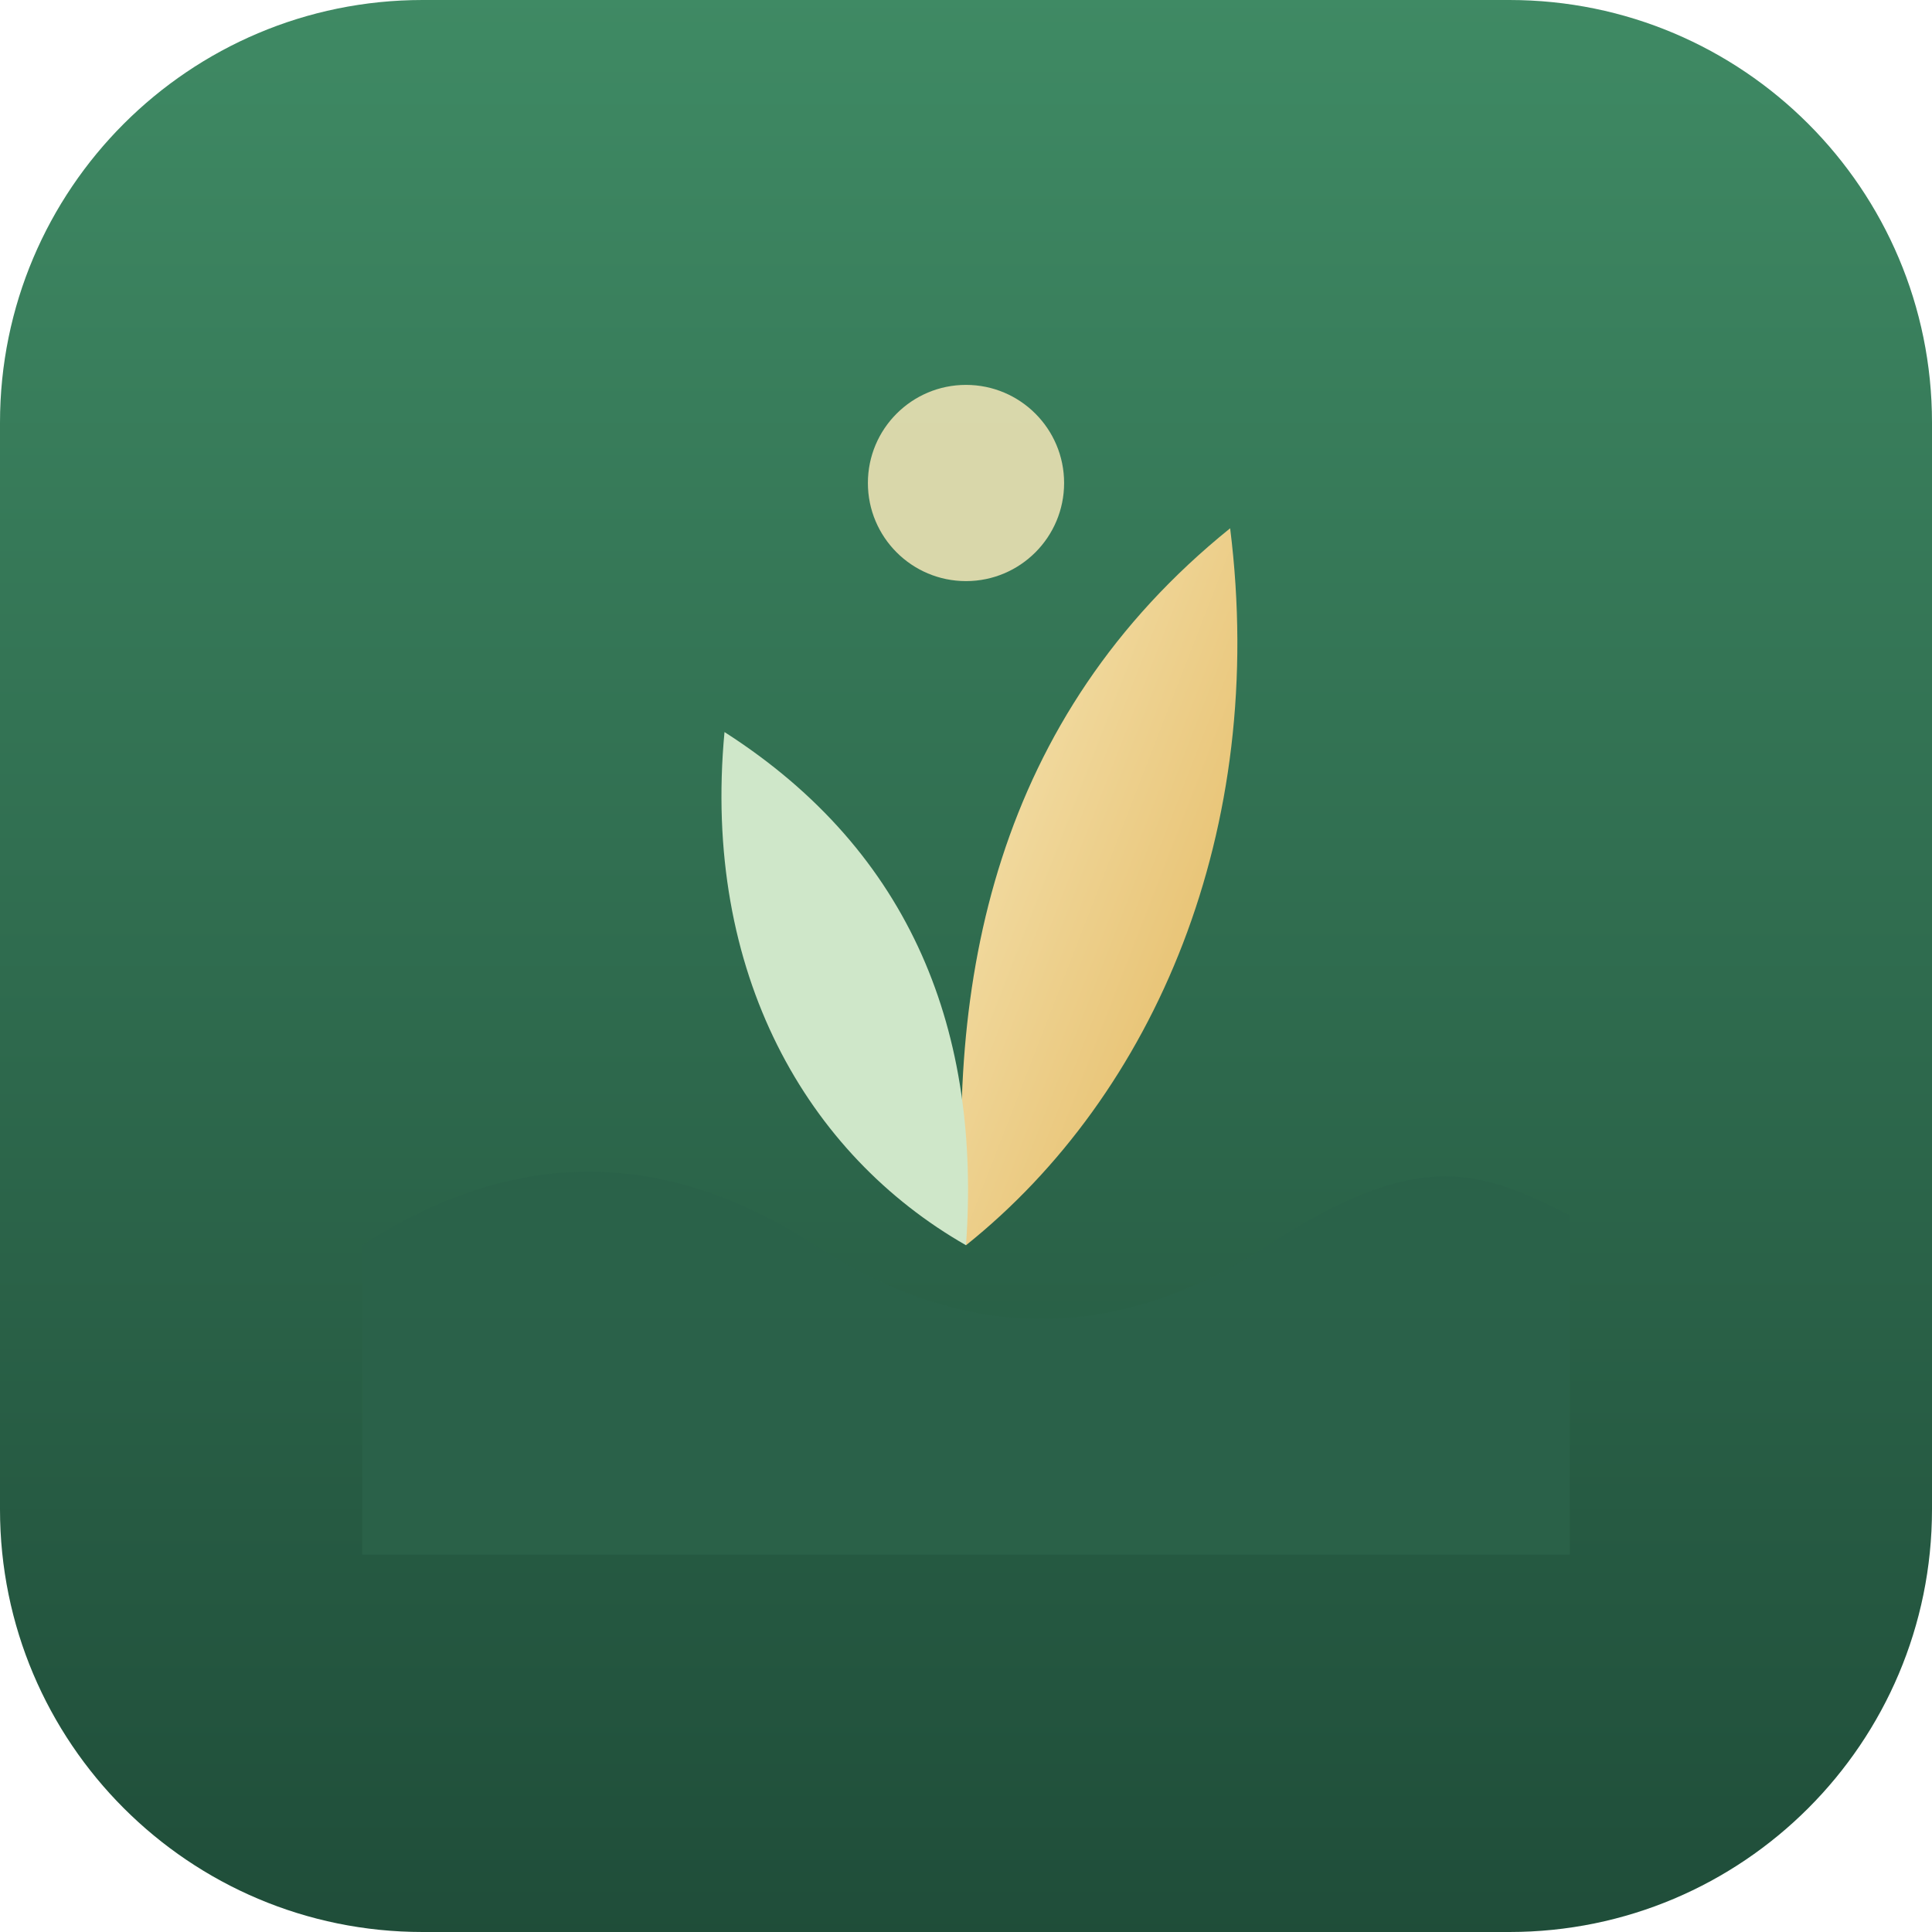
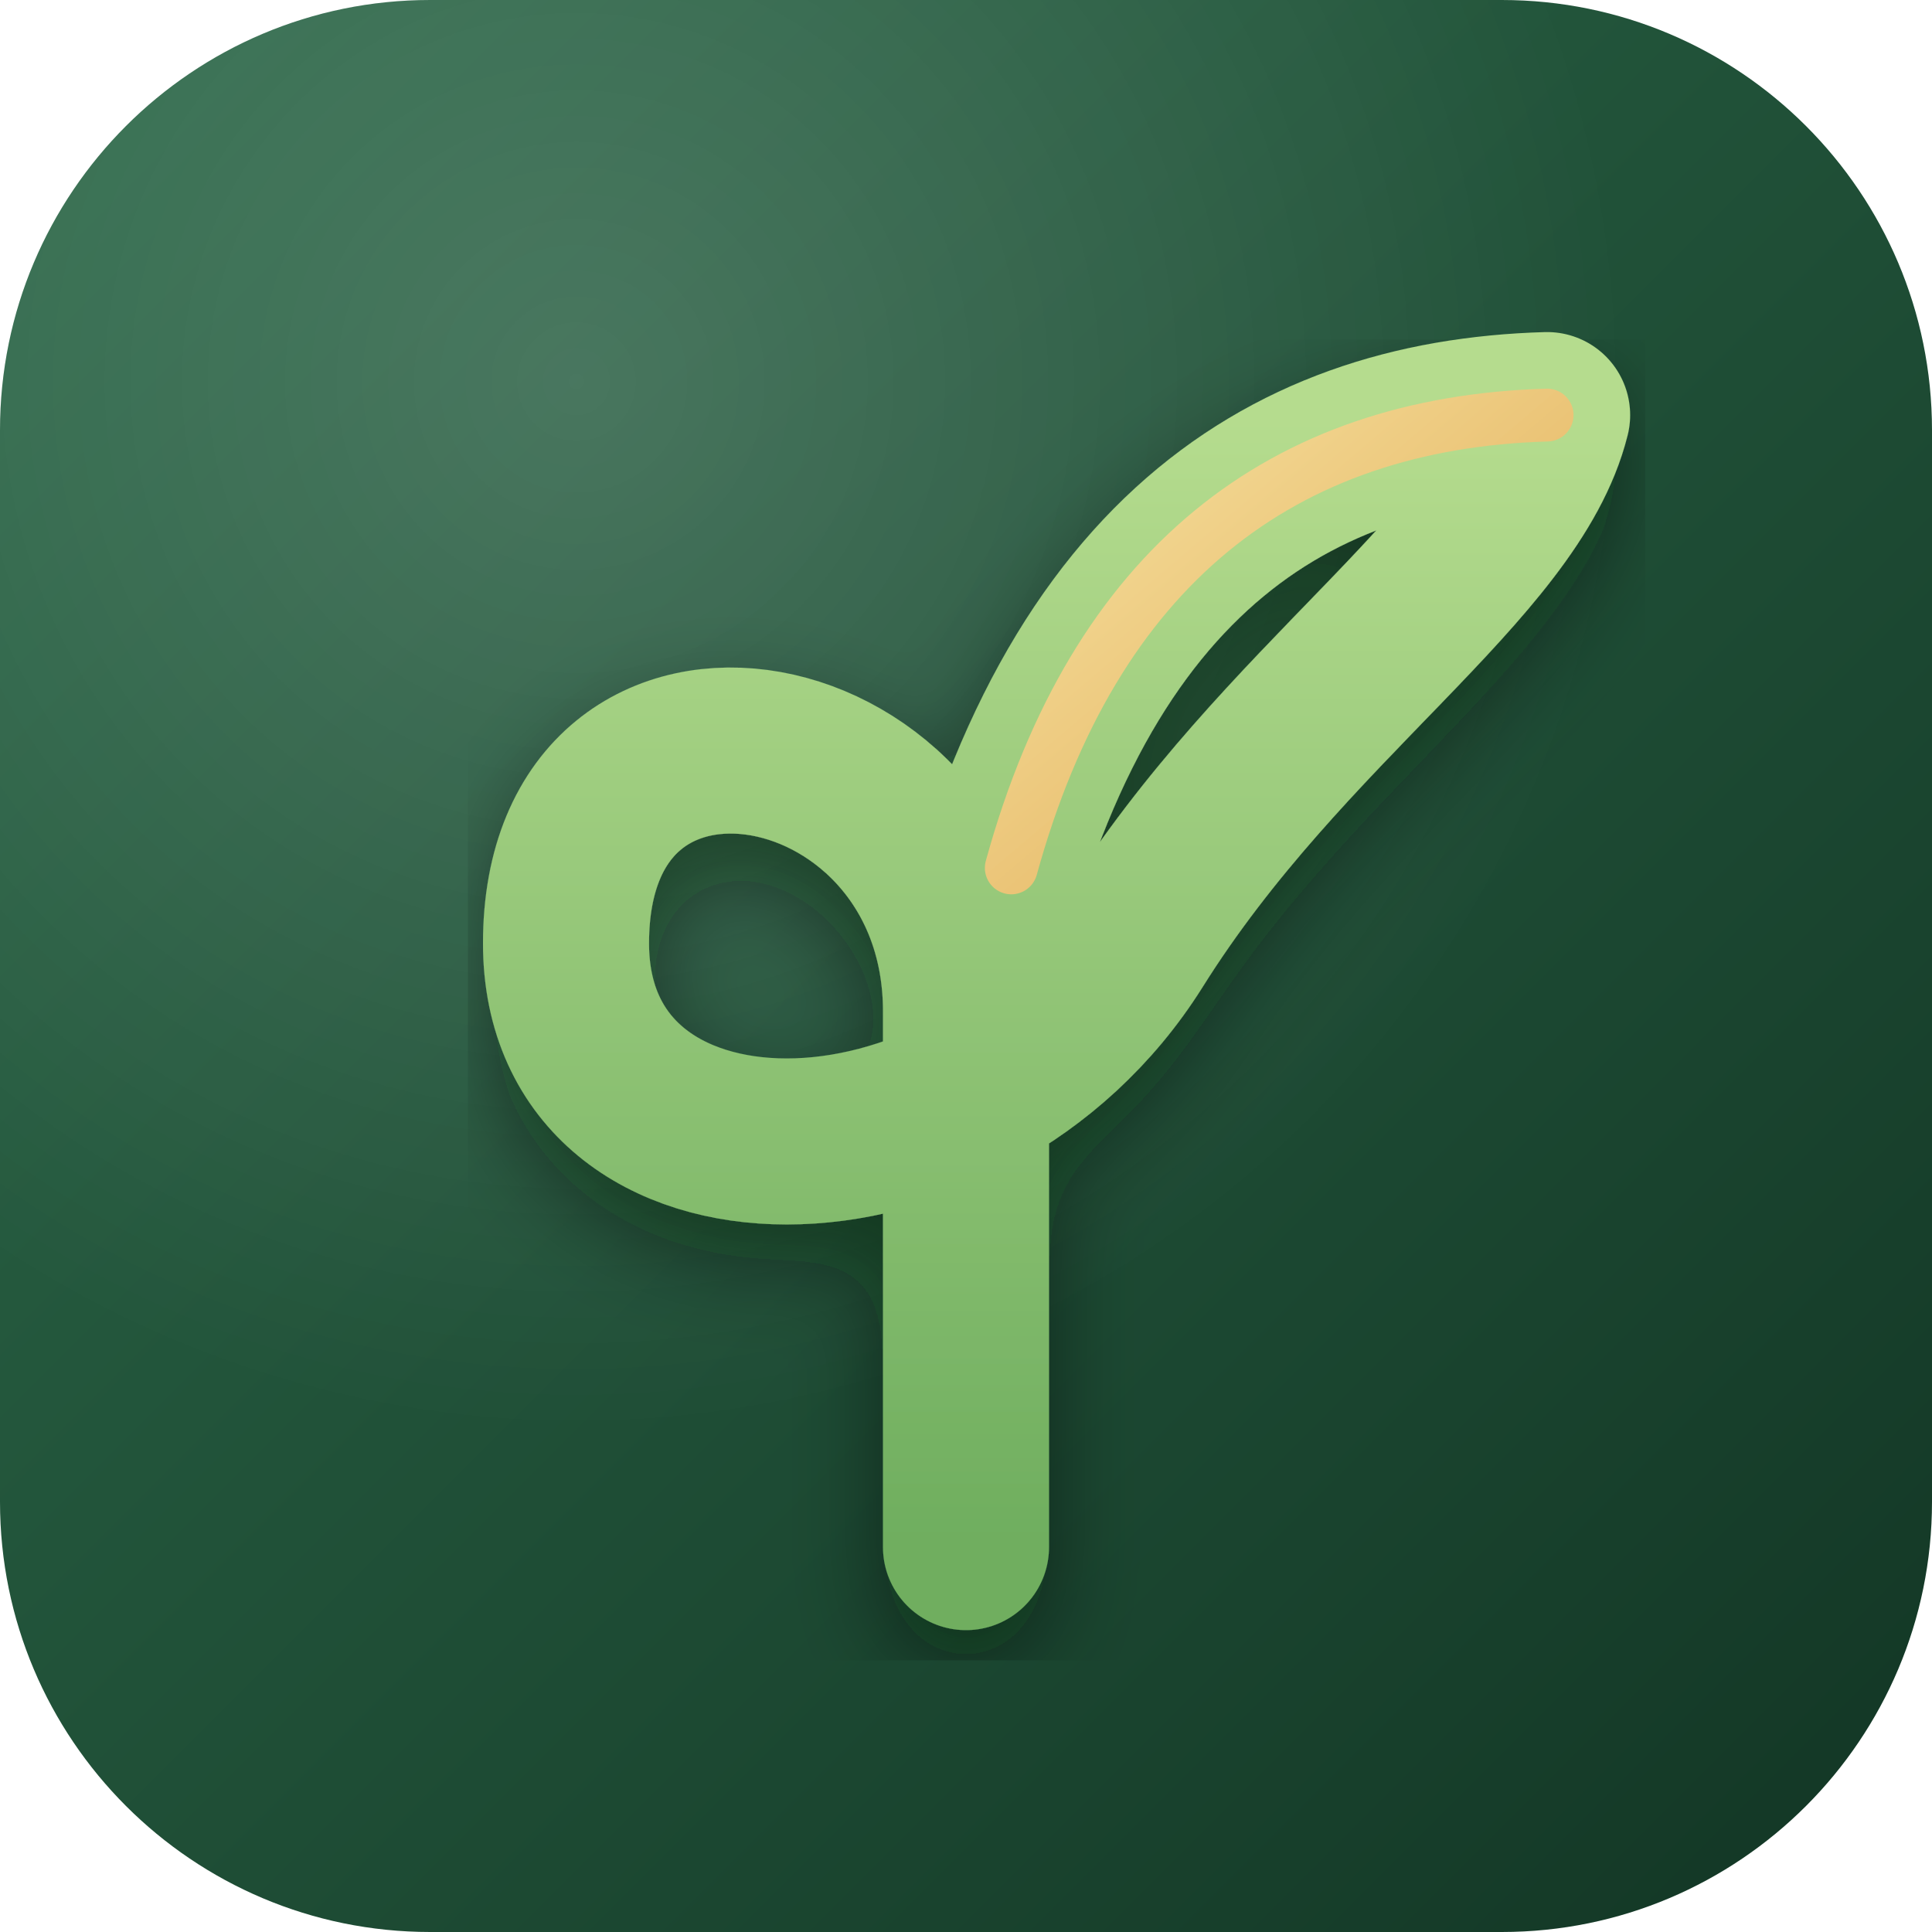
<svg xmlns="http://www.w3.org/2000/svg" viewBox="0 0 512 512">
  <defs>
-     <linearGradient id="g" x1="0" y1="0" x2="0" y2="1">
-       <stop offset="0" stop-color="#3f8a64" />
-       <stop offset="1" stop-color="#1f4d39" />
+     <linearGradient id="bg" x1="0" y1="0" x2="1" y2="1">
+       <stop offset="0" stop-color="#2d6a4a" />
+       <stop offset="1" stop-color="#123524" />
    </linearGradient>
-     <linearGradient id="l" x1="0" y1="0" x2="1" y2="1">
-       <stop offset="0" stop-color="#f6e7b8" />
-       <stop offset="1" stop-color="#e3b65c" />
+     <radialGradient id="hl" cx=".3" cy=".2" r=".9">
+       <stop offset="0" stop-color="#fff" stop-opacity=".16" />
+       <stop offset=".6" stop-color="#fff" stop-opacity="0" />
+     </radialGradient>
+     <linearGradient id="moss" x1="0" y1="0" x2="0" y2="1">
+       <stop offset="0" stop-color="#b5dc8e" />
+       <stop offset="1" stop-color="#6fae5f" />
    </linearGradient>
+     <linearGradient id="gold" x1="0" y1="0" x2="1" y2="1">
+       <stop offset="0" stop-color="#f7e3a3" />
+       <stop offset="1" stop-color="#e0a84f" />
+     </linearGradient>
+     <filter id="sh">
+       <feDropShadow dx="0" dy="10" stdDeviation="12" flood-color="#06180f" flood-opacity=".45" />
+     </filter>
  </defs>
-   <rect width="512" height="512" rx="112" fill="url(#g)" />
-   <path d="M96 330c40-26 80-26 120 0s80 26 120 0 56-20 80-8v90H96z" fill="#2a6249" opacity=".9" />
-   <path d="M256 330c-6-70 8-140 70-190 10 80-20 150-70 190z" fill="url(#l)" />
-   <path d="M256 330c4-56-14-104-64-136-6 64 22 112 64 136z" fill="#cfe7c9" />
-   <circle cx="256" cy="128" r="26" fill="#f6e7b8" opacity=".85" />
+   <rect width="512" height="512" rx="114" fill="url(#bg)" />
+   <rect width="512" height="512" rx="114" fill="url(#hl)" />
+   <g filter="url(#sh)" fill="none" stroke-linecap="round" stroke-linejoin="round">
+     <path d="M256 410 C 256 330 256 300 256 268 C 256 190 150 170 150 250 C 150 320 256 320 300 250 C 340 186 400 150 410 110 C 340 112 280 150 256 268" stroke="url(#moss)" stroke-width="44" />
+     <path d="M410 110 C 340 112 290 150 268 230" stroke="url(#gold)" stroke-width="14" />
+   </g>
</svg>
